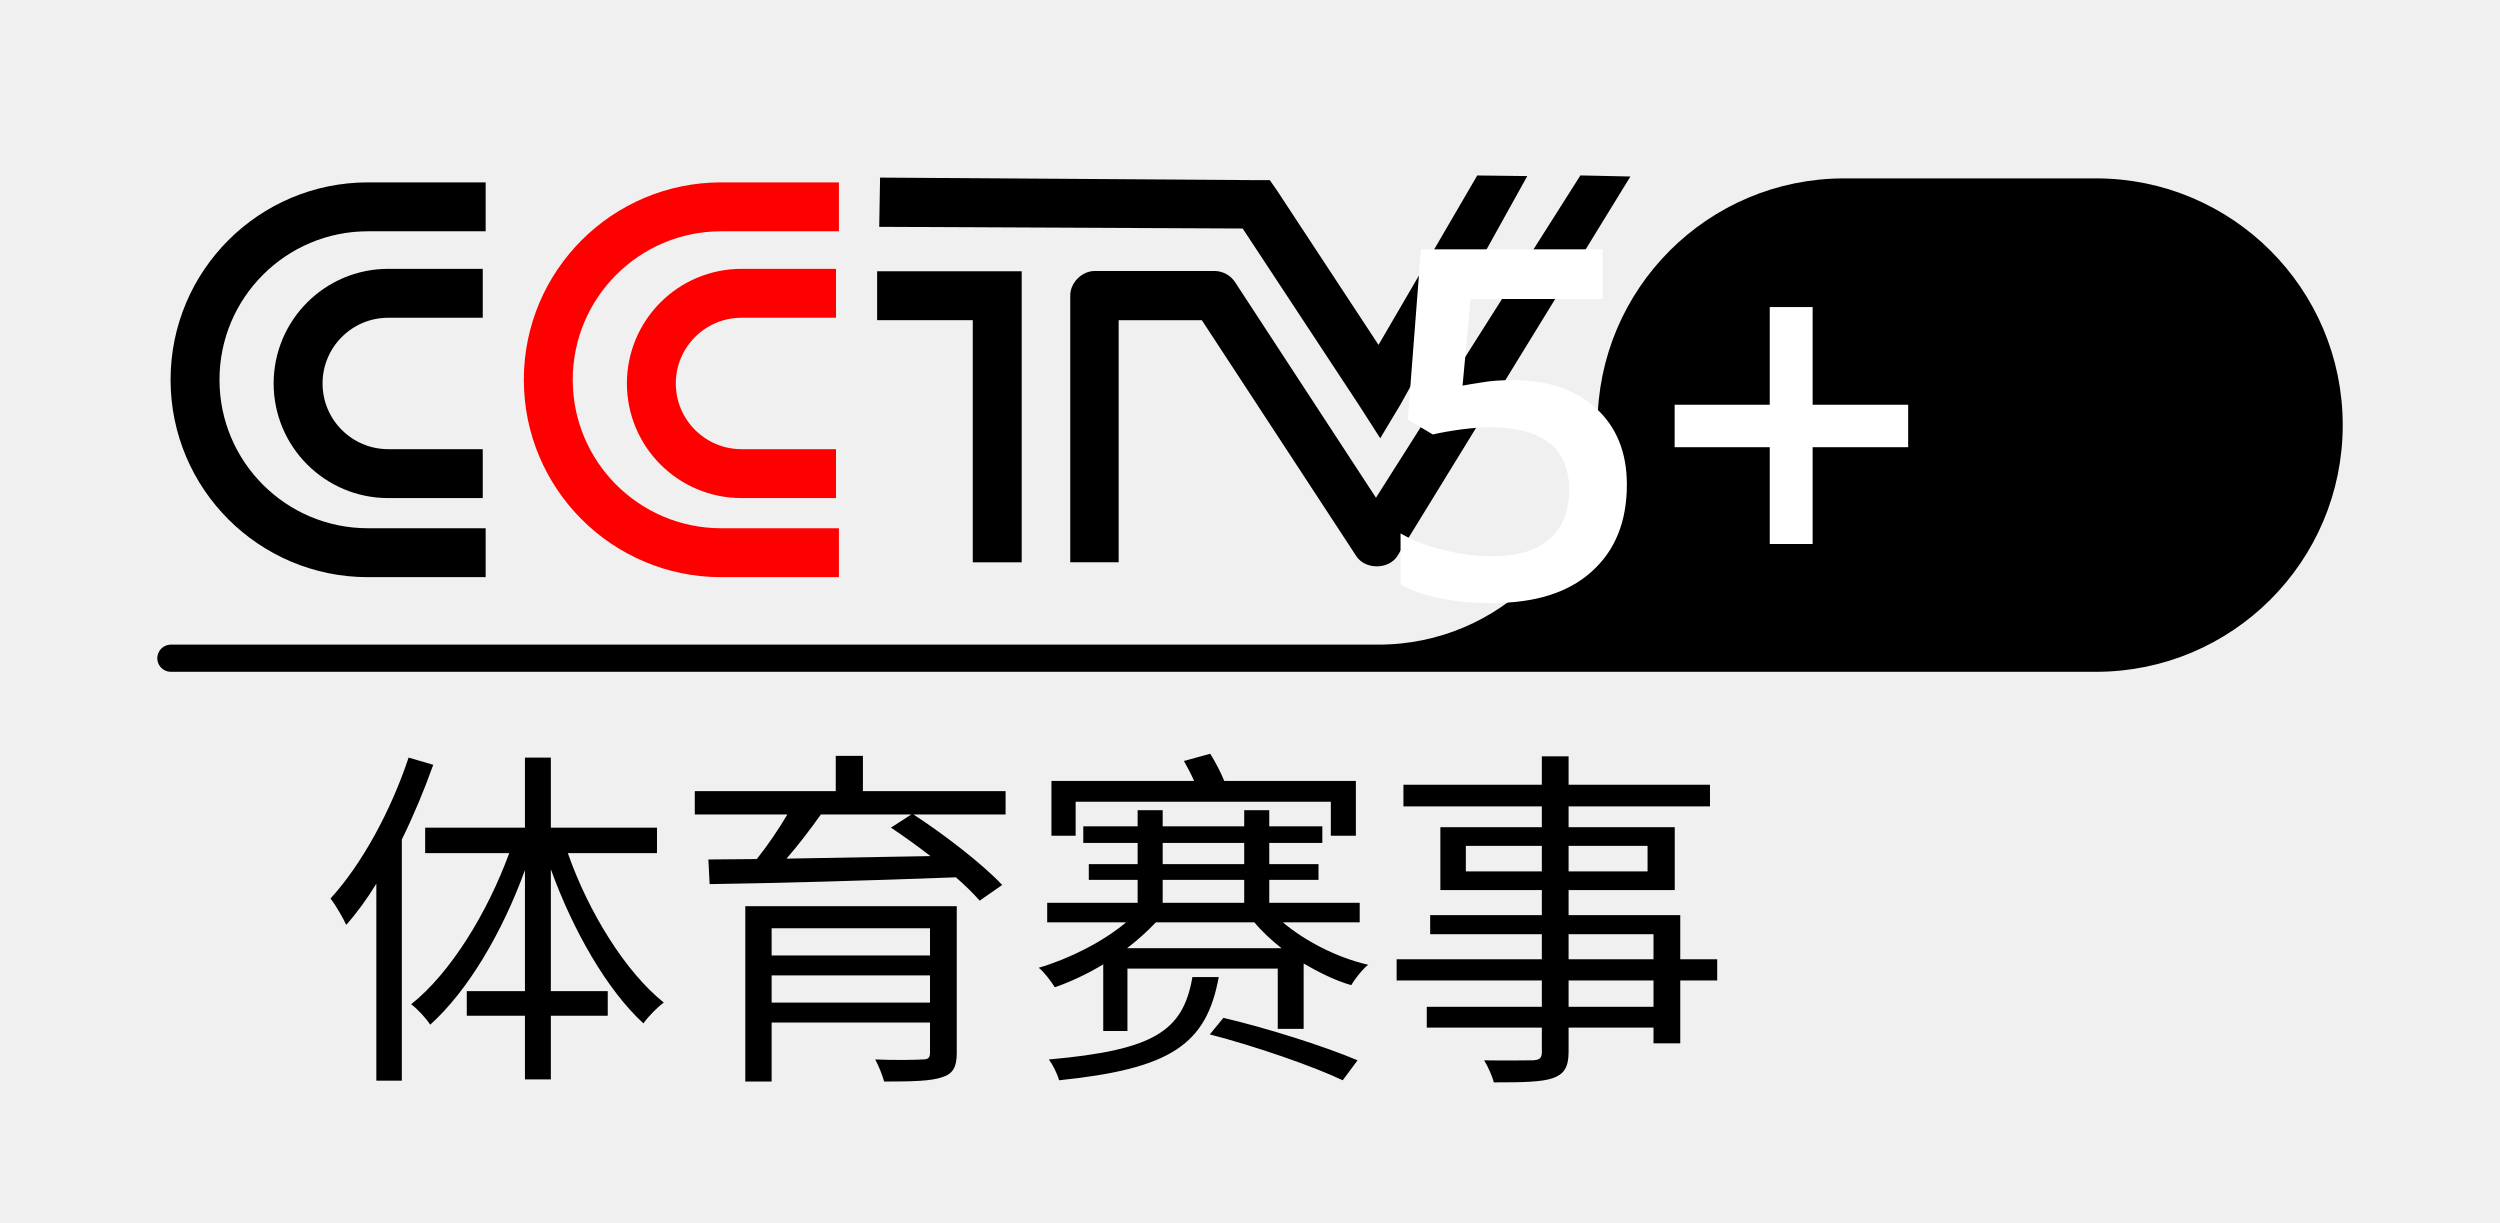
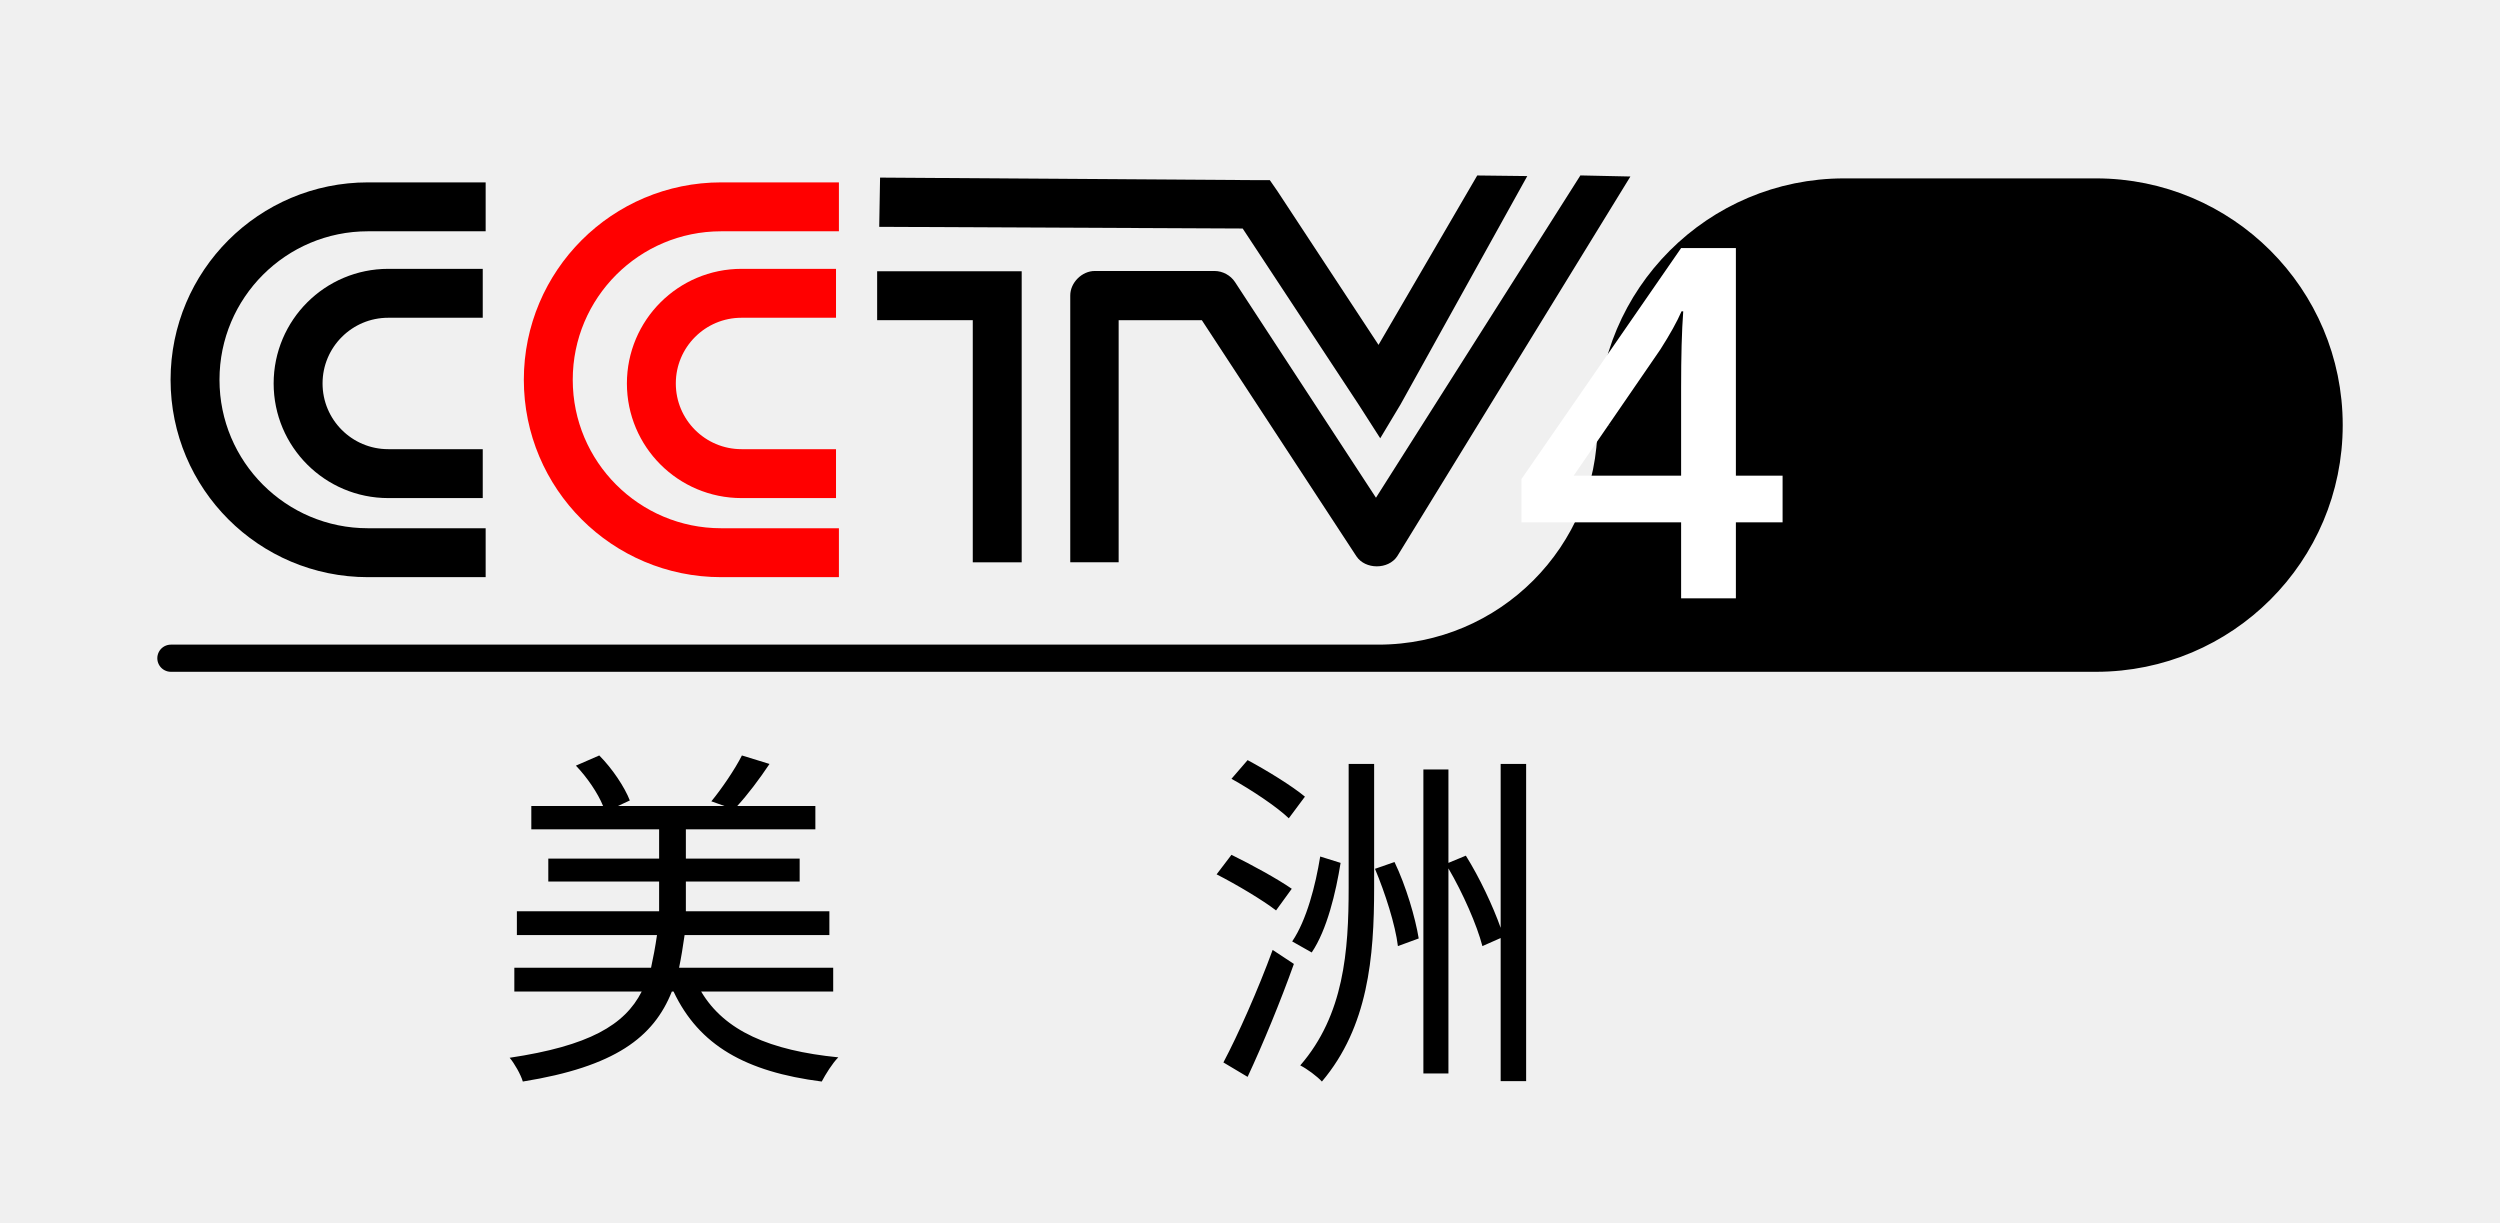
<svg xmlns="http://www.w3.org/2000/svg" width="92" height="45" id="svg2" version="1.1">
  <defs id="defs4" />
  <g id="layer1" transform="translate(-411.1429,-498.4336)">
    <path id="path3771" d="m 470.43,514.078 c 0,4.738 -3.825,8.578 -8.563,8.578 l -44.435,0 70.844,0 c 4.738,0 8.579,-3.841 8.579,-8.579 0,-4.738 -3.841,-8.579 -8.579,-8.579 l -9.267,0 c -4.738,0 -8.578,3.841 -8.578,8.579" style="fill:#000000;fill-opacity:1;stroke:#000000;stroke-width:1;stroke-linecap:butt;stroke-linejoin:round;stroke-miterlimit:4;stroke-opacity:1;stroke-dasharray:none;stroke-dashoffset:0" />
    <path style="fill:none;stroke:#000000;stroke-width:1.8;stroke-linecap:butt;stroke-linejoin:round;stroke-miterlimit:4;stroke-opacity:1;stroke-dasharray:none;stroke-dashoffset:0" d="m 429.015,506.045 -4.331,0 c -3.515,0 -6.364,2.849 -6.364,6.364 0,3.515 2.849,6.364 6.364,6.364 l 4.331,0" id="path3779" />
    <path id="path3782" d="m 428.908,509.227 -3.477,0 c -1.832,0 -3.318,1.485 -3.318,3.318 0,1.832 1.485,3.318 3.318,3.318 l 3.477,0" style="fill:none;stroke:#000000;stroke-width:1.8;stroke-linecap:butt;stroke-linejoin:round;stroke-miterlimit:4;stroke-opacity:1;stroke-dasharray:none;stroke-dashoffset:0" />
    <path id="path3797" d="m 442.015,506.045 -4.331,0 c -3.515,0 -6.364,2.849 -6.364,6.364 0,3.515 2.849,6.364 6.364,6.364 l 4.331,0" style="fill:none;stroke:#ff0000;stroke-width:1.8;stroke-linecap:butt;stroke-linejoin:round;stroke-miterlimit:4;stroke-opacity:1;stroke-dasharray:none;stroke-dashoffset:0" />
    <path style="fill:none;stroke:#ff0000;stroke-width:1.8;stroke-linecap:butt;stroke-linejoin:round;stroke-miterlimit:4;stroke-opacity:1;stroke-dasharray:none;stroke-dashoffset:0" d="m 441.908,509.227 -3.477,0 c -1.832,0 -3.318,1.485 -3.318,3.318 0,1.832 1.485,3.318 3.318,3.318 l 3.477,0" id="path3799" />
    <path style="fill:none;stroke:#000000;stroke-width:1.8;stroke-linecap:butt;stroke-linejoin:miter;stroke-miterlimit:4;stroke-opacity:1;stroke-dasharray:none" d="m 443.422,509.316 4.419,0 0,9.811" id="path3813" />
    <g id="g3821" transform="translate(-0.68962,40)">
      <path id="path3811" d="m 444.219,464.969 -0.031,1.812 13.375,0.062 4.281,6.5 0.781,1.219 0.75,-1.25 4.661,-8.399 -1.841,-0.022 -3.633,6.234 -3.719,-5.656 -0.281,-0.406 -0.469,0 -13.875,-0.094 z" style="font-size:medium;font-style:normal;font-variant:normal;font-weight:normal;font-stretch:normal;text-indent:0;text-align:start;text-decoration:none;line-height:normal;letter-spacing:normal;word-spacing:normal;text-transform:none;direction:ltr;block-progression:tb;writing-mode:lr-tb;text-anchor:start;baseline-shift:baseline;color:#000000;fill:#000000;fill-opacity:1;stroke:none;stroke-width:1.8;marker:none;visibility:visible;display:inline;overflow:visible;enable-background:accumulate;font-family:Sans;-inkscape-font-specification:Sans" />
      <path id="path3815" d="m 469.991,464.889 -7.523,11.861 -5.188,-7.938 c -0.163,-0.248 -0.454,-0.405 -0.75,-0.406 l -4.406,0 c -0.475,-0.003 -0.91,0.431 -0.906,0.906 l 0,9.812 1.781,0 0,-8.906 3.062,0 5.688,8.688 c 0.327,0.492 1.173,0.492 1.5,0 l 8.582,-13.977 z" style="font-size:medium;font-style:normal;font-variant:normal;font-weight:normal;font-stretch:normal;text-indent:0;text-align:start;text-decoration:none;line-height:normal;letter-spacing:normal;word-spacing:normal;text-transform:none;direction:ltr;block-progression:tb;writing-mode:lr-tb;text-anchor:start;baseline-shift:baseline;color:#000000;fill:#000000;fill-opacity:1;stroke:none;stroke-width:1.8;marker:none;visibility:visible;display:inline;overflow:visible;enable-background:accumulate;font-family:Sans;-inkscape-font-specification:Sans" />
    </g>
  </g>
  <g id="layer2" style="display:none">
    <text transform="translate(-411.1429,-498.4336)" xml:space="preserve" style="font-size:18px;font-style:normal;font-variant:normal;font-weight:600;font-stretch:normal;text-align:center;line-height:125%;letter-spacing:0px;word-spacing:0px;writing-mode:lr-tb;text-anchor:middle;fill:#ffffff;fill-opacity:1;stroke:none;font-family:Open Sans;-inkscape-font-specification:Open Sans Semi-Bold" x="483.617" y="520.453" id="text3775">
      <tspan id="tspan3777" x="483.617" y="520.453">1</tspan>
    </text>
    <text transform="translate(-411.1429,-498.4336)" xml:space="preserve" style="font-size:13px;font-style:normal;font-variant:normal;font-weight:500;font-stretch:normal;text-align:center;line-height:125%;letter-spacing:0px;word-spacing:0px;writing-mode:lr-tb;text-anchor:middle;fill:#000000;fill-opacity:1;stroke:none;font-family:WenQuanYi Zen Hei;-inkscape-font-specification:WenQuanYi Zen Hei Medium" x="457.365" y="537.184" id="text3844">
      <tspan id="tspan3846" x="457.365" y="537.184">综　合</tspan>
    </text>
  </g>
  <g id="g3877" style="display:none">
    <text id="text3879" y="520.453" x="483.617" style="font-size:18px;font-style:normal;font-variant:normal;font-weight:600;font-stretch:normal;text-align:center;line-height:125%;letter-spacing:0px;word-spacing:0px;writing-mode:lr-tb;text-anchor:middle;fill:#ffffff;fill-opacity:1;stroke:none;font-family:Open Sans;-inkscape-font-specification:Open Sans Semi-Bold" xml:space="preserve" transform="translate(-411.1429,-498.4336)">
      <tspan y="520.453" x="483.617" id="tspan3881">2</tspan>
    </text>
    <text id="text3883" y="537.184" x="457.365" style="font-size:13px;font-style:normal;font-variant:normal;font-weight:500;font-stretch:normal;text-align:center;line-height:125%;letter-spacing:0px;word-spacing:0px;writing-mode:lr-tb;text-anchor:middle;fill:#000000;fill-opacity:1;stroke:none;font-family:WenQuanYi Zen Hei;-inkscape-font-specification:WenQuanYi Zen Hei Medium" xml:space="preserve" transform="translate(-411.1429,-498.4336)">
      <tspan y="537.184" x="457.365" id="tspan3885">财　经</tspan>
    </text>
  </g>
  <g id="g3887" style="display:none">
    <text transform="translate(-411.1429,-498.4336)" xml:space="preserve" style="font-size:18px;font-style:normal;font-variant:normal;font-weight:600;font-stretch:normal;text-align:center;line-height:125%;letter-spacing:0px;word-spacing:0px;writing-mode:lr-tb;text-anchor:middle;fill:#ffffff;fill-opacity:1;stroke:none;font-family:Open Sans;-inkscape-font-specification:Open Sans Semi-Bold" x="483.617" y="520.453" id="text3889">
      <tspan id="tspan3891" x="483.617" y="520.453">3</tspan>
    </text>
    <text transform="translate(-411.1429,-498.4336)" xml:space="preserve" style="font-size:13px;font-style:normal;font-variant:normal;font-weight:500;font-stretch:normal;text-align:center;line-height:125%;letter-spacing:0px;word-spacing:0px;writing-mode:lr-tb;text-anchor:middle;fill:#000000;fill-opacity:1;stroke:none;font-family:WenQuanYi Zen Hei;-inkscape-font-specification:WenQuanYi Zen Hei Medium" x="457.365" y="537.184" id="text3893">
      <tspan id="tspan3895" x="457.365" y="537.184">综　艺</tspan>
    </text>
  </g>
  <g style="display:none" id="g3897">
    <text id="text3899" y="520.453" x="483.617" style="font-size:18px;font-style:normal;font-variant:normal;font-weight:600;font-stretch:normal;text-align:center;line-height:125%;letter-spacing:0px;word-spacing:0px;writing-mode:lr-tb;text-anchor:middle;fill:#ffffff;fill-opacity:1;stroke:none;font-family:Open Sans;-inkscape-font-specification:Open Sans Semi-Bold" xml:space="preserve" transform="translate(-411.1429,-498.4336)">
      <tspan y="520.453" x="483.617" id="tspan3901">4</tspan>
    </text>
    <text id="text3903" y="537.184" x="457.365" style="font-size:13px;font-style:normal;font-variant:normal;font-weight:500;font-stretch:normal;text-align:center;line-height:125%;letter-spacing:0px;word-spacing:0px;writing-mode:lr-tb;text-anchor:middle;fill:#000000;fill-opacity:1;stroke:none;font-family:WenQuanYi Zen Hei;-inkscape-font-specification:WenQuanYi Zen Hei Medium" xml:space="preserve" transform="translate(-411.1429,-498.4336)">
      <tspan y="537.184" x="457.365" id="tspan3905">中文国际</tspan>
    </text>
  </g>
  <g id="g3917" style="display:none">
    <text transform="translate(-411.1429,-498.4336)" xml:space="preserve" style="font-size:18px;font-style:normal;font-variant:normal;font-weight:600;font-stretch:normal;text-align:center;line-height:125%;letter-spacing:0px;word-spacing:0px;writing-mode:lr-tb;text-anchor:middle;fill:#ffffff;fill-opacity:1;stroke:none;font-family:Open Sans;-inkscape-font-specification:Open Sans Semi-Bold" x="483.617" y="520.453" id="text3919">
      <tspan id="tspan3921" x="483.617" y="520.453">4</tspan>
    </text>
    <text transform="translate(-411.1429,-498.4336)" xml:space="preserve" style="font-size:13px;font-style:normal;font-variant:normal;font-weight:500;font-stretch:normal;text-align:center;line-height:125%;letter-spacing:0px;word-spacing:0px;writing-mode:lr-tb;text-anchor:middle;fill:#000000;fill-opacity:1;stroke:none;font-family:WenQuanYi Zen Hei;-inkscape-font-specification:WenQuanYi Zen Hei Medium" x="457.365" y="537.184" id="text3923">
      <tspan id="tspan3925" x="457.365" y="537.184">欧　洲</tspan>
    </text>
  </g>
-   <g style="display:none" id="g3927">
+   <g style="display:inline" id="g3927">
    <text id="text3929" y="520.453" x="483.617" style="font-size:18px;font-style:normal;font-variant:normal;font-weight:600;font-stretch:normal;text-align:center;line-height:125%;letter-spacing:0px;word-spacing:0px;writing-mode:lr-tb;text-anchor:middle;fill:#ffffff;fill-opacity:1;stroke:none;font-family:Open Sans;-inkscape-font-specification:Open Sans Semi-Bold" xml:space="preserve" transform="translate(-411.1429,-498.4336)">
      <tspan y="520.453" x="483.617" id="tspan3931">4</tspan>
    </text>
    <text id="text3933" y="537.184" x="457.365" style="font-size:13px;font-style:normal;font-variant:normal;font-weight:500;font-stretch:normal;text-align:center;line-height:125%;letter-spacing:0px;word-spacing:0px;writing-mode:lr-tb;text-anchor:middle;fill:#000000;fill-opacity:1;stroke:none;font-family:WenQuanYi Zen Hei;-inkscape-font-specification:WenQuanYi Zen Hei Medium" xml:space="preserve" transform="translate(-411.1429,-498.4336)">
      <tspan y="537.184" x="457.365" id="tspan3935">美　洲</tspan>
    </text>
  </g>
  <g id="g3937" style="display:none">
    <text transform="translate(-411.1429,-498.4336)" xml:space="preserve" style="font-size:18px;font-style:normal;font-variant:normal;font-weight:600;font-stretch:normal;text-align:center;line-height:125%;letter-spacing:0px;word-spacing:0px;writing-mode:lr-tb;text-anchor:middle;fill:#ffffff;fill-opacity:1;stroke:none;font-family:Open Sans;-inkscape-font-specification:Open Sans Semi-Bold" x="483.617" y="520.453" id="text3939">
      <tspan id="tspan3941" x="483.617" y="520.453">5</tspan>
    </text>
    <text transform="translate(-411.1429,-498.4336)" xml:space="preserve" style="font-size:13px;font-style:normal;font-variant:normal;font-weight:500;font-stretch:normal;text-align:center;line-height:125%;letter-spacing:0px;word-spacing:0px;writing-mode:lr-tb;text-anchor:middle;fill:#000000;fill-opacity:1;stroke:none;font-family:WenQuanYi Zen Hei;-inkscape-font-specification:WenQuanYi Zen Hei Medium" x="457.365" y="537.184" id="text3943">
      <tspan id="tspan3945" x="457.365" y="537.184">体　育</tspan>
    </text>
  </g>
  <g style="display:none" id="g3947">
    <text id="text3949" y="520.453" x="483.617" style="font-size:18px;font-style:normal;font-variant:normal;font-weight:600;font-stretch:normal;text-align:center;line-height:125%;letter-spacing:0px;word-spacing:0px;writing-mode:lr-tb;text-anchor:middle;fill:#ffffff;fill-opacity:1;stroke:none;font-family:Open Sans;-inkscape-font-specification:Open Sans Semi-Bold" xml:space="preserve" transform="translate(-411.1429,-498.4336)">
      <tspan y="520.453" x="483.617" id="tspan3951">6</tspan>
    </text>
    <text id="text3953" y="537.184" x="457.365" style="font-size:13px;font-style:normal;font-variant:normal;font-weight:500;font-stretch:normal;text-align:center;line-height:125%;letter-spacing:0px;word-spacing:0px;writing-mode:lr-tb;text-anchor:middle;fill:#000000;fill-opacity:1;stroke:none;font-family:WenQuanYi Zen Hei;-inkscape-font-specification:WenQuanYi Zen Hei Medium" xml:space="preserve" transform="translate(-411.1429,-498.4336)">
      <tspan y="537.184" x="457.365" id="tspan3955">电　影</tspan>
    </text>
  </g>
  <g id="g3957" style="display:none">
    <text transform="translate(-411.1429,-498.4336)" xml:space="preserve" style="font-size:18px;font-style:normal;font-variant:normal;font-weight:600;font-stretch:normal;text-align:center;line-height:125%;letter-spacing:0px;word-spacing:0px;writing-mode:lr-tb;text-anchor:middle;fill:#ffffff;fill-opacity:1;stroke:none;font-family:Open Sans;-inkscape-font-specification:Open Sans Semi-Bold" x="483.617" y="520.453" id="text3959">
      <tspan id="tspan3961" x="483.617" y="520.453">7</tspan>
    </text>
    <text transform="translate(-411.1429,-498.4336)" xml:space="preserve" style="font-size:13px;font-style:normal;font-variant:normal;font-weight:500;font-stretch:normal;text-align:center;line-height:125%;letter-spacing:0px;word-spacing:0px;writing-mode:lr-tb;text-anchor:middle;fill:#000000;fill-opacity:1;stroke:none;font-family:WenQuanYi Zen Hei;-inkscape-font-specification:WenQuanYi Zen Hei Medium" x="457.365" y="537.184" id="text3963">
      <tspan id="tspan3965" x="457.365" y="537.184">军事  农业</tspan>
    </text>
  </g>
  <g style="display:none" id="g3967">
    <text id="text3969" y="520.453" x="483.617" style="font-size:18px;font-style:normal;font-variant:normal;font-weight:600;font-stretch:normal;text-align:center;line-height:125%;letter-spacing:0px;word-spacing:0px;writing-mode:lr-tb;text-anchor:middle;fill:#ffffff;fill-opacity:1;stroke:none;font-family:Open Sans;-inkscape-font-specification:Open Sans Semi-Bold" xml:space="preserve" transform="translate(-411.1429,-498.4336)">
      <tspan y="520.453" x="483.617" id="tspan3971">8</tspan>
    </text>
    <text id="text3973" y="537.184" x="457.365" style="font-size:13px;font-style:normal;font-variant:normal;font-weight:500;font-stretch:normal;text-align:center;line-height:125%;letter-spacing:0px;word-spacing:0px;writing-mode:lr-tb;text-anchor:middle;fill:#000000;fill-opacity:1;stroke:none;font-family:WenQuanYi Zen Hei;-inkscape-font-specification:WenQuanYi Zen Hei Medium" xml:space="preserve" transform="translate(-411.1429,-498.4336)">
      <tspan y="537.184" x="457.365" id="tspan3975">电 视 剧</tspan>
    </text>
  </g>
  <g id="g3977" style="display:none">
    <text transform="translate(-411.1429,-498.4336)" xml:space="preserve" style="font-size:18px;font-style:normal;font-variant:normal;font-weight:600;font-stretch:normal;text-align:center;line-height:125%;letter-spacing:0px;word-spacing:0px;writing-mode:lr-tb;text-anchor:middle;fill:#ffffff;fill-opacity:1;stroke:none;font-family:Open Sans;-inkscape-font-specification:Open Sans Semi-Bold" x="483.617" y="520.453" id="text3979">
      <tspan id="tspan3981" x="483.617" y="520.453">9</tspan>
    </text>
    <text transform="translate(-411.1429,-498.4336)" xml:space="preserve" style="font-size:13px;font-style:normal;font-variant:normal;font-weight:500;font-stretch:normal;text-align:center;line-height:125%;letter-spacing:0px;word-spacing:0px;writing-mode:lr-tb;text-anchor:middle;fill:#000000;fill-opacity:1;stroke:none;font-family:WenQuanYi Zen Hei;-inkscape-font-specification:WenQuanYi Zen Hei Medium" x="457.365" y="537.184" id="text3983">
      <tspan id="tspan3985" x="457.365" y="537.184">记　录</tspan>
    </text>
  </g>
  <g style="display:none" id="g3987">
    <text id="text3989" y="520.453" x="483.617" style="font-size:18px;font-style:normal;font-variant:normal;font-weight:600;font-stretch:normal;text-align:center;line-height:125%;letter-spacing:0px;word-spacing:0px;writing-mode:lr-tb;text-anchor:middle;fill:#ffffff;fill-opacity:1;stroke:none;font-family:Open Sans;-inkscape-font-specification:Open Sans Semi-Bold" xml:space="preserve" transform="translate(-411.1429,-498.4336)">
      <tspan y="520.453" x="483.617" id="tspan3991">9</tspan>
    </text>
    <text id="text3993" y="537.184" x="457.365" style="font-size:13px;font-style:normal;font-variant:normal;font-weight:500;font-stretch:normal;text-align:center;line-height:125%;letter-spacing:0px;word-spacing:0px;writing-mode:lr-tb;text-anchor:middle;fill:#000000;fill-opacity:1;stroke:none;font-family:WenQuanYi Zen Hei;-inkscape-font-specification:WenQuanYi Zen Hei Medium" xml:space="preserve" transform="translate(-411.1429,-498.4336)">
      <tspan y="537.184" x="457.365" id="tspan3995">Documentary</tspan>
    </text>
  </g>
  <g id="g3997" style="display:none">
    <text transform="translate(-411.1429,-498.4336)" xml:space="preserve" style="font-size:18px;font-style:normal;font-variant:normal;font-weight:600;font-stretch:normal;text-align:center;line-height:125%;letter-spacing:0px;word-spacing:0px;writing-mode:lr-tb;text-anchor:middle;fill:#ffffff;fill-opacity:1;stroke:none;font-family:Open Sans;-inkscape-font-specification:Open Sans Semi-Bold" x="483.617" y="520.453" id="text3999">
      <tspan id="tspan4001" x="483.617" y="520.453">10</tspan>
    </text>
    <text transform="translate(-411.1429,-498.4336)" xml:space="preserve" style="font-size:13px;font-style:normal;font-variant:normal;font-weight:500;font-stretch:normal;text-align:center;line-height:125%;letter-spacing:0px;word-spacing:0px;writing-mode:lr-tb;text-anchor:middle;fill:#000000;fill-opacity:1;stroke:none;font-family:WenQuanYi Zen Hei;-inkscape-font-specification:WenQuanYi Zen Hei Medium" x="457.365" y="537.184" id="text4003">
      <tspan id="tspan4005" x="457.365" y="537.184">科　教</tspan>
    </text>
  </g>
  <g style="display:none" id="g4007">
    <text id="text4009" y="520.453" x="483.617" style="font-size:18px;font-style:normal;font-variant:normal;font-weight:600;font-stretch:normal;text-align:center;line-height:125%;letter-spacing:0px;word-spacing:0px;writing-mode:lr-tb;text-anchor:middle;fill:#ffffff;fill-opacity:1;stroke:none;font-family:Open Sans;-inkscape-font-specification:Open Sans Semi-Bold" xml:space="preserve" transform="translate(-411.1429,-498.4336)">
      <tspan y="520.453" x="483.617" id="tspan4011">11</tspan>
    </text>
    <text id="text4013" y="537.184" x="457.365" style="font-size:13px;font-style:normal;font-variant:normal;font-weight:500;font-stretch:normal;text-align:center;line-height:125%;letter-spacing:0px;word-spacing:0px;writing-mode:lr-tb;text-anchor:middle;fill:#000000;fill-opacity:1;stroke:none;font-family:WenQuanYi Zen Hei;-inkscape-font-specification:WenQuanYi Zen Hei Medium" xml:space="preserve" transform="translate(-411.1429,-498.4336)">
      <tspan y="537.184" x="457.365" id="tspan4015">戏　曲</tspan>
    </text>
  </g>
  <g id="g4017" style="display:none">
    <text transform="translate(-411.1429,-498.4336)" xml:space="preserve" style="font-size:18px;font-style:normal;font-variant:normal;font-weight:600;font-stretch:normal;text-align:center;line-height:125%;letter-spacing:0px;word-spacing:0px;writing-mode:lr-tb;text-anchor:middle;fill:#ffffff;fill-opacity:1;stroke:none;font-family:Open Sans;-inkscape-font-specification:Open Sans Semi-Bold" x="483.617" y="520.453" id="text4019">
      <tspan id="tspan4021" x="483.617" y="520.453">12</tspan>
    </text>
    <text transform="translate(-411.1429,-498.4336)" xml:space="preserve" style="font-size:13px;font-style:normal;font-variant:normal;font-weight:500;font-stretch:normal;text-align:center;line-height:125%;letter-spacing:0px;word-spacing:0px;writing-mode:lr-tb;text-anchor:middle;fill:#000000;fill-opacity:1;stroke:none;font-family:WenQuanYi Zen Hei;-inkscape-font-specification:WenQuanYi Zen Hei Medium" x="457.365" y="537.184" id="text4023">
      <tspan id="tspan4025" x="457.365" y="537.184">社会与法</tspan>
    </text>
  </g>
  <g style="display:none" id="g4027">
    <text id="text4029" y="520.453" x="483.617" style="font-size:18px;font-style:normal;font-variant:normal;font-weight:600;font-stretch:normal;text-align:center;line-height:125%;letter-spacing:0px;word-spacing:0px;writing-mode:lr-tb;text-anchor:middle;fill:#ffffff;fill-opacity:1;stroke:none;font-family:Open Sans;-inkscape-font-specification:Open Sans Semi-Bold" xml:space="preserve" transform="translate(-411.1429,-498.4336)">
      <tspan y="520.453" x="483.617" id="tspan4031">13</tspan>
    </text>
    <text id="text4033" y="537.184" x="457.365" style="font-size:13px;font-style:normal;font-variant:normal;font-weight:500;font-stretch:normal;text-align:center;line-height:125%;letter-spacing:0px;word-spacing:0px;writing-mode:lr-tb;text-anchor:middle;fill:#000000;fill-opacity:1;stroke:none;font-family:WenQuanYi Zen Hei;-inkscape-font-specification:WenQuanYi Zen Hei Medium" xml:space="preserve" transform="translate(-411.1429,-498.4336)">
      <tspan y="537.184" x="457.365" id="tspan4035">新　闻</tspan>
    </text>
  </g>
  <g id="g4037" style="display:none">
    <text transform="translate(-411.1429,-498.4336)" xml:space="preserve" style="font-size:18px;font-style:normal;font-variant:normal;font-weight:600;font-stretch:normal;text-align:center;line-height:125%;letter-spacing:0px;word-spacing:0px;writing-mode:lr-tb;text-anchor:middle;fill:#ffffff;fill-opacity:1;stroke:none;font-family:Open Sans;-inkscape-font-specification:Open Sans Semi-Bold" x="483.617" y="520.453" id="text4039">
      <tspan id="tspan4041" x="483.617" y="520.453">14</tspan>
    </text>
    <text transform="translate(-411.1429,-498.4336)" xml:space="preserve" style="font-size:13px;font-style:normal;font-variant:normal;font-weight:500;font-stretch:normal;text-align:center;line-height:125%;letter-spacing:0px;word-spacing:0px;writing-mode:lr-tb;text-anchor:middle;fill:#000000;fill-opacity:1;stroke:none;font-family:WenQuanYi Zen Hei;-inkscape-font-specification:WenQuanYi Zen Hei Medium" x="457.365" y="537.184" id="text4043">
      <tspan id="tspan4045" x="457.365" y="537.184">少　儿</tspan>
    </text>
  </g>
  <g style="display:none" id="g4047">
    <text id="text4049" y="520.453" x="483.617" style="font-size:18px;font-style:normal;font-variant:normal;font-weight:600;font-stretch:normal;text-align:center;line-height:125%;letter-spacing:0px;word-spacing:0px;writing-mode:lr-tb;text-anchor:middle;fill:#ffffff;fill-opacity:1;stroke:none;font-family:Open Sans;-inkscape-font-specification:Open Sans Semi-Bold" xml:space="preserve" transform="translate(-411.1429,-498.4336)">
      <tspan y="520.453" x="483.617" id="tspan4051">15</tspan>
    </text>
    <text id="text4053" y="537.184" x="457.365" style="font-size:13px;font-style:normal;font-variant:normal;font-weight:500;font-stretch:normal;text-align:center;line-height:125%;letter-spacing:0px;word-spacing:0px;writing-mode:lr-tb;text-anchor:middle;fill:#000000;fill-opacity:1;stroke:none;font-family:WenQuanYi Zen Hei;-inkscape-font-specification:WenQuanYi Zen Hei Medium" xml:space="preserve" transform="translate(-411.1429,-498.4336)">
      <tspan y="537.184" x="457.365" id="tspan4055">音　乐</tspan>
    </text>
  </g>
  <g id="g4057" style="display:none">
    <text xml:space="preserve" style="font-size:8px;font-style:normal;font-variant:normal;font-weight:500;font-stretch:normal;text-align:center;line-height:125%;letter-spacing:0px;word-spacing:0px;writing-mode:lr-tb;text-anchor:middle;fill:#ffffff;fill-opacity:1;stroke:none;font-family:WenQuanYi Zen Hei;-inkscape-font-specification:WenQuanYi Zen Hei Medium" x="72.316" y="18.914" id="text4059">
      <tspan id="tspan4061" x="72.316" y="18.914">NEWS</tspan>
    </text>
  </g>
-   <g id="g4067" style="display:inline">
+   <g id="g4067" style="display:none">
    <text transform="translate(-411.1429,-498.4336)" xml:space="preserve" style="font-size:18px;font-style:normal;font-variant:normal;font-weight:600;font-stretch:normal;text-align:center;line-height:125%;letter-spacing:0px;word-spacing:0px;writing-mode:lr-tb;text-anchor:middle;fill:#ffffff;fill-opacity:1;stroke:none;font-family:Open Sans;-inkscape-font-specification:Open Sans Semi-Bold" x="483.617" y="520.453" id="text4069">
      <tspan id="tspan4071" x="483.617" y="520.453">5+</tspan>
    </text>
    <text transform="translate(-411.1429,-498.4336)" xml:space="preserve" style="font-size:13px;font-style:normal;font-variant:normal;font-weight:500;font-stretch:normal;text-align:center;line-height:125%;letter-spacing:0px;word-spacing:0px;writing-mode:lr-tb;text-anchor:middle;fill:#000000;fill-opacity:1;stroke:none;font-family:WenQuanYi Zen Hei;-inkscape-font-specification:WenQuanYi Zen Hei Medium" x="457.365" y="537.184" id="text4073">
      <tspan id="tspan4075" x="457.365" y="537.184">体育赛事</tspan>
    </text>
  </g>
</svg>
